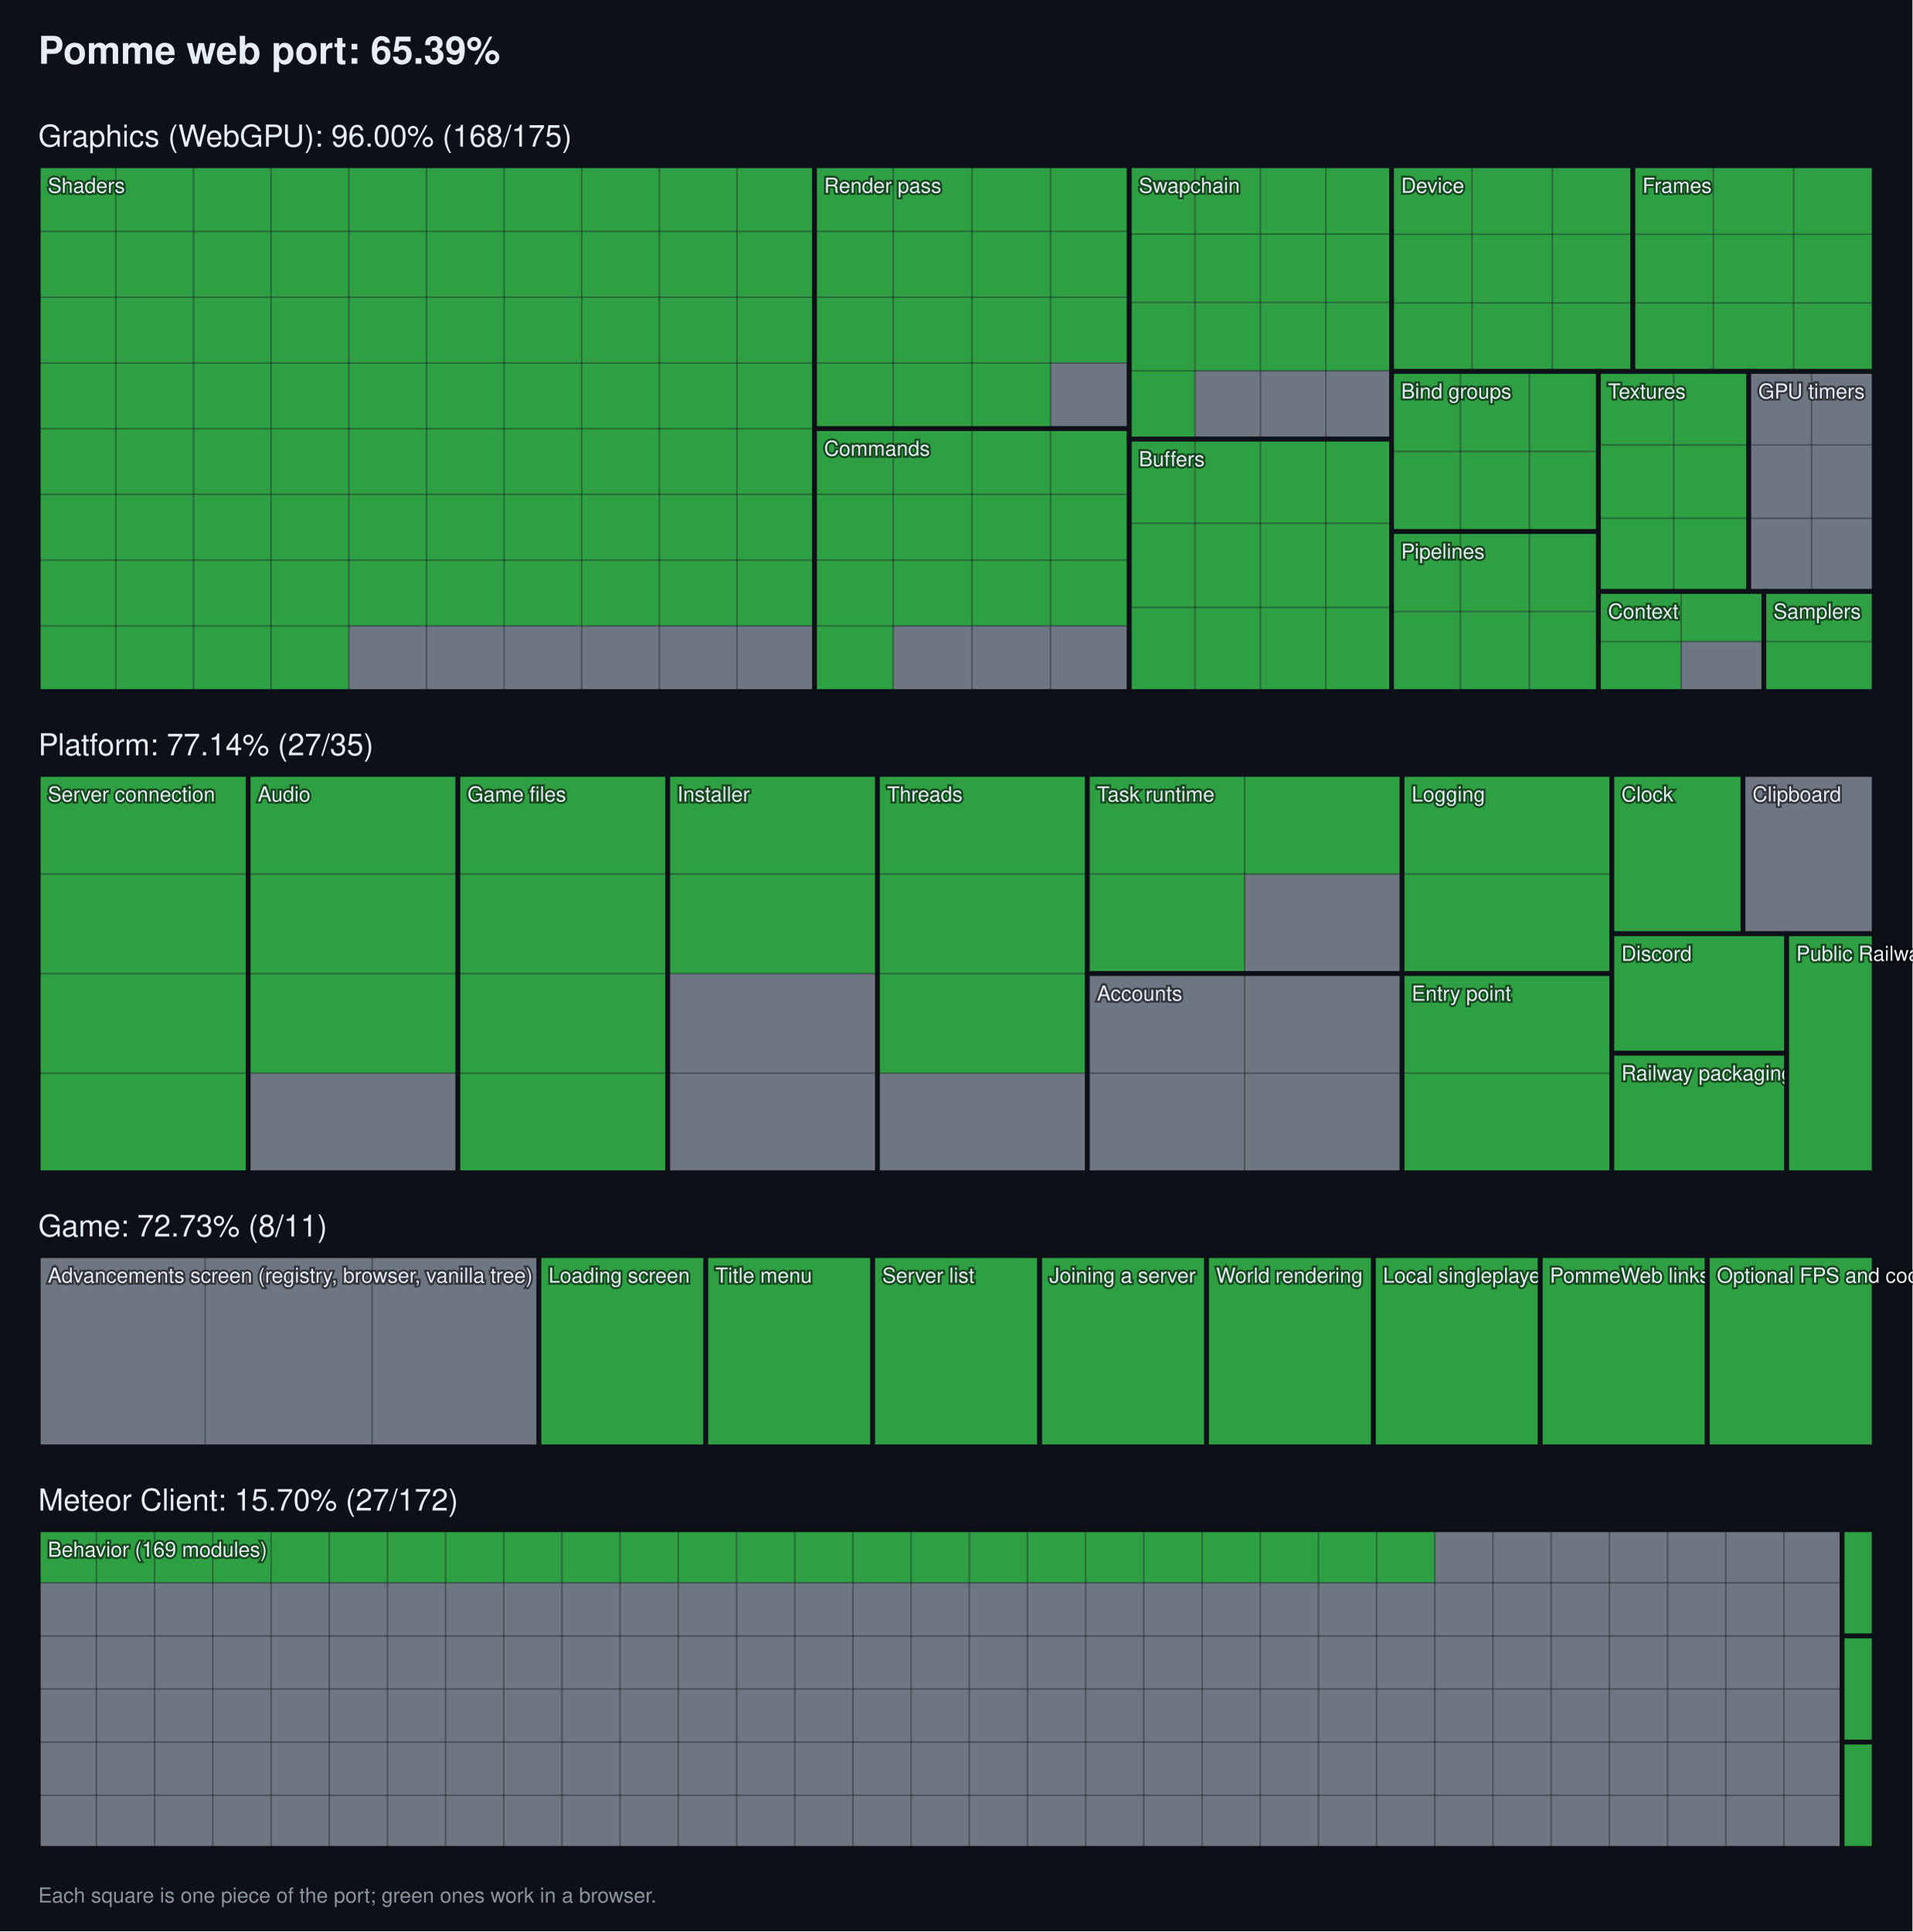
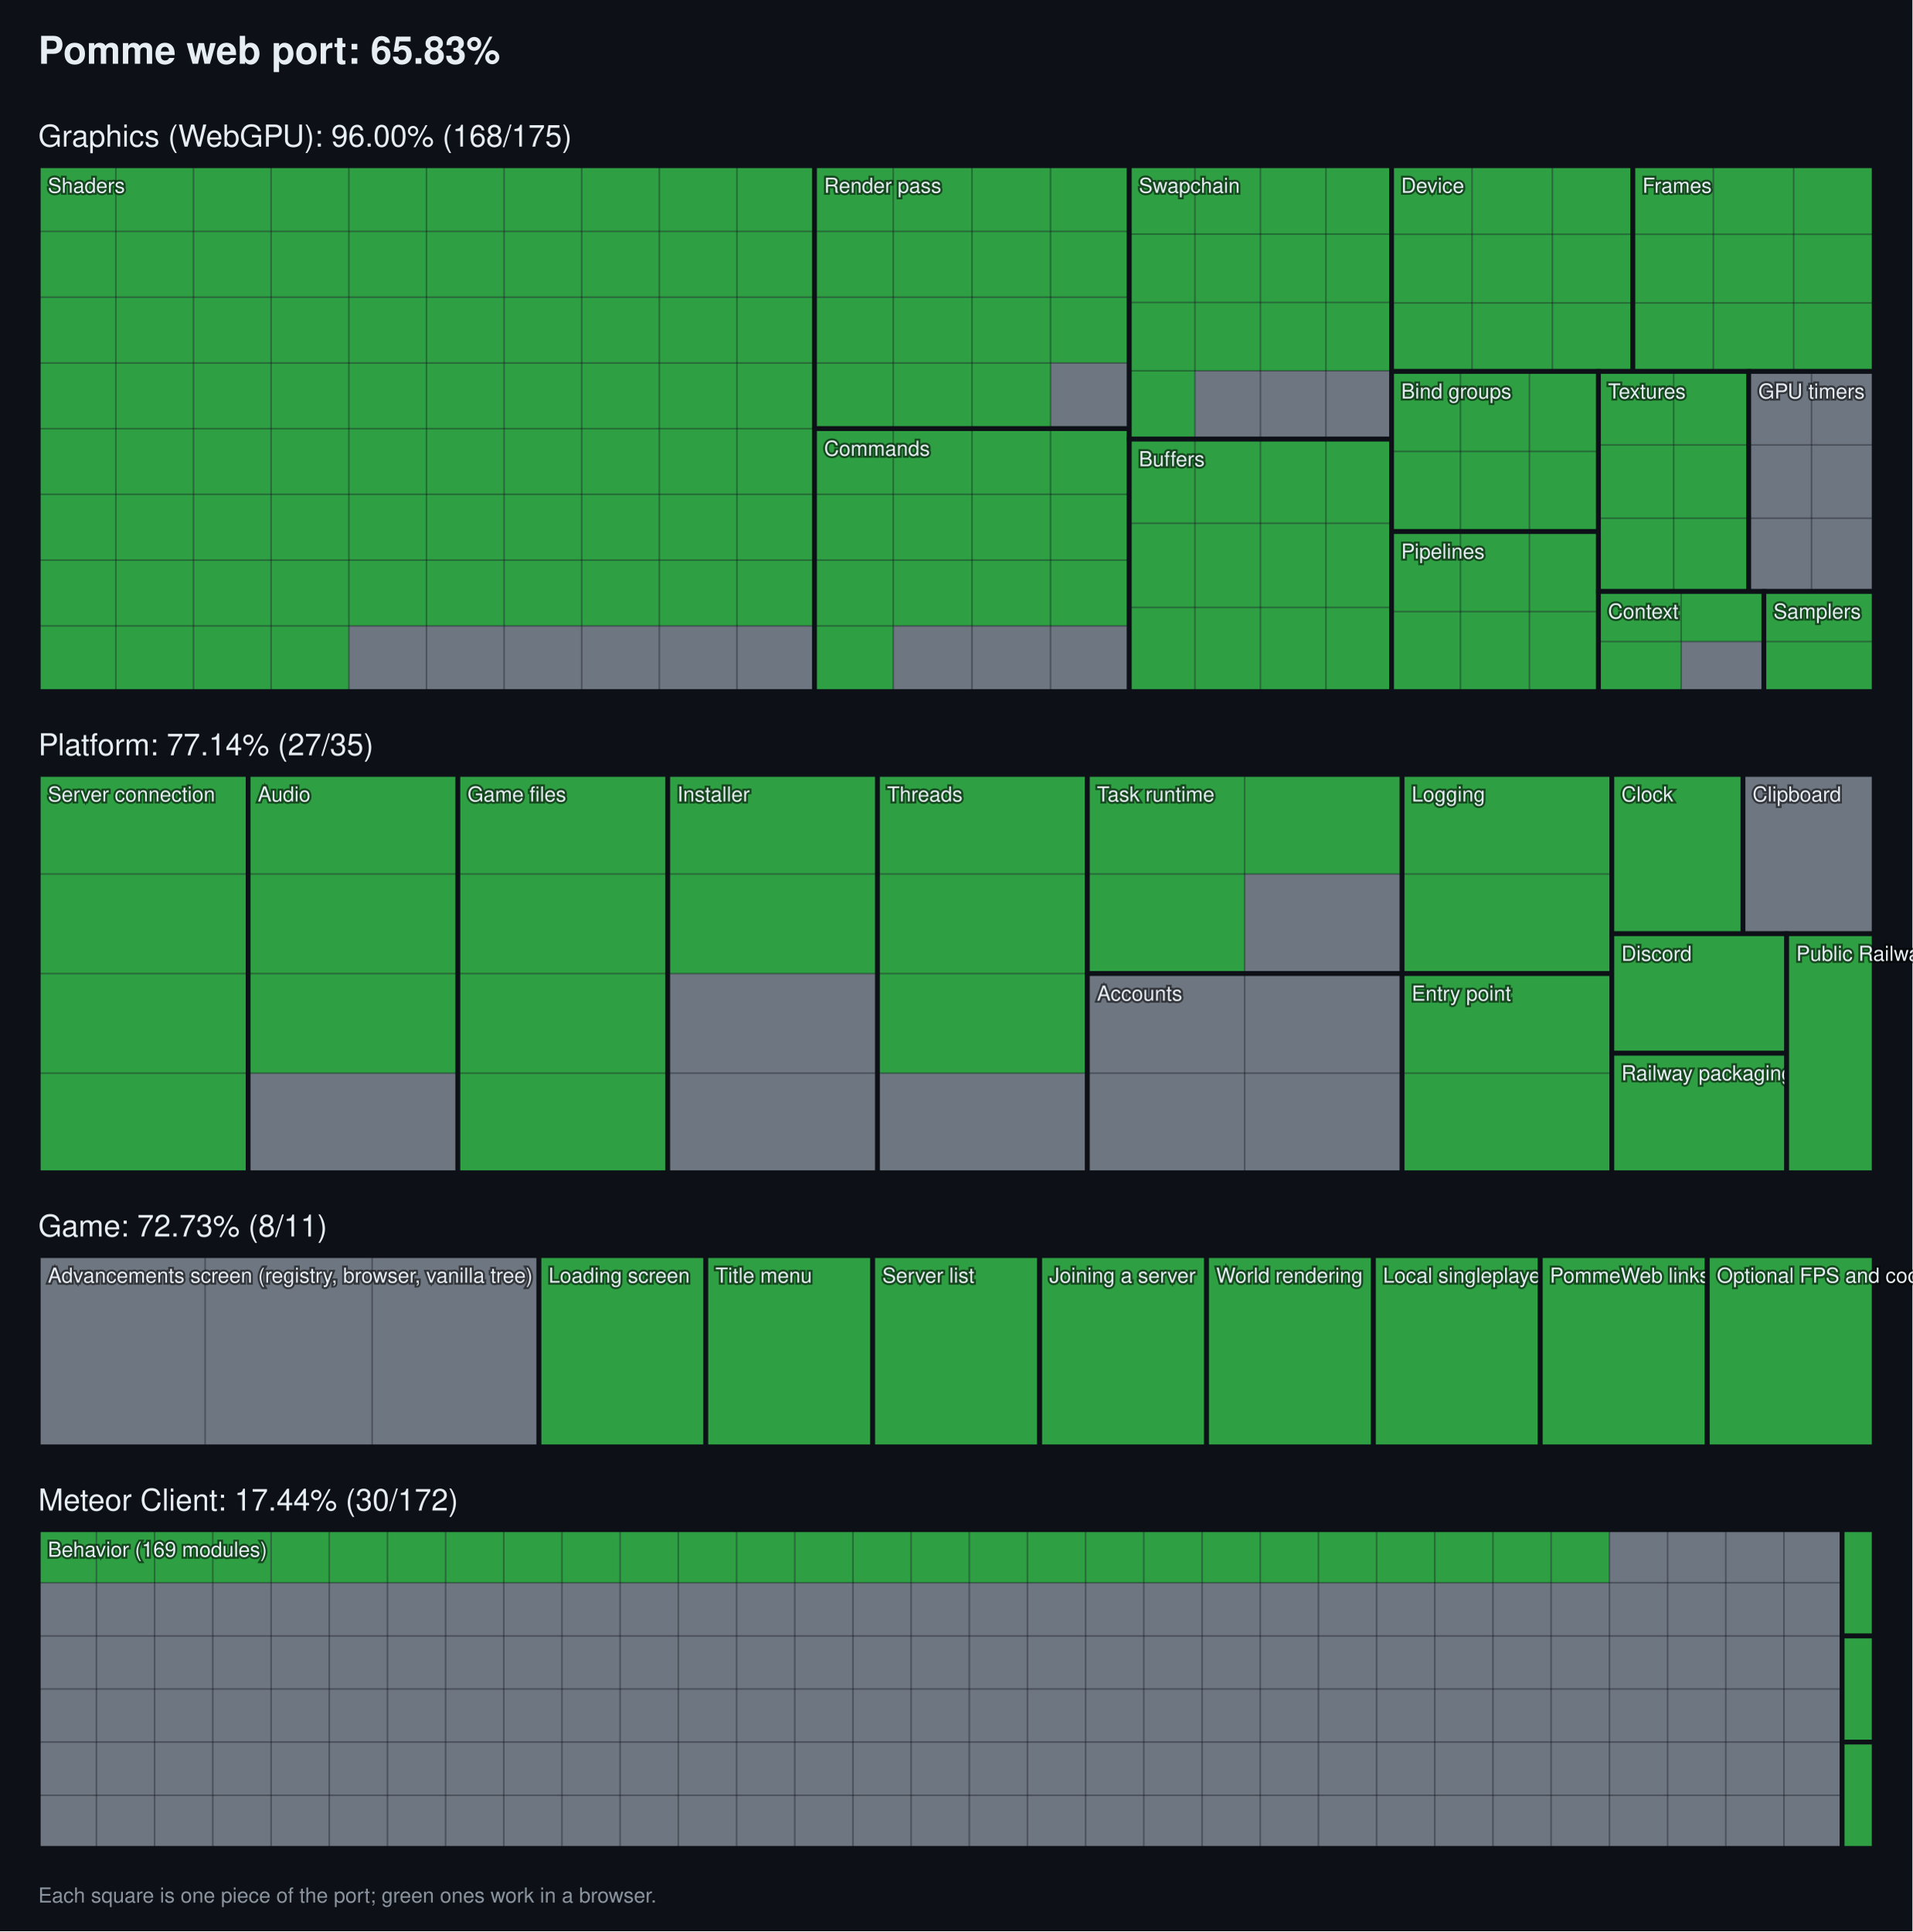
<svg xmlns="http://www.w3.org/2000/svg" width="1200" height="1212" viewBox="0 0 1200 1212">
  <style>
text { font-family: -apple-system, "Segoe UI", Helvetica, Arial, sans-serif; fill: #e6edf3; }
.title { font-size: 24px; font-weight: 600; }
.group { font-size: 19px; }
.item { font-size: 13px; paint-order: stroke; stroke: #000; stroke-width: 2.5px; stroke-opacity: 0.55; }
.note { font-size: 13px; fill: #8b949e; }
</style>
  <rect width="100%" height="100%" fill="#0d1117" />
-   <text x="24" y="40" class="title">Pomme web port: 65.39%</text>
+   <text x="24" y="40" class="title">Pomme web port: 65.83%</text>
  <text x="24" y="92" class="group">Graphics (WebGPU): 96.00% (168/175)</text>
  <rect x="24.0" y="104.0" width="487.1" height="330.0" fill="#6e7681" />
  <rect x="24.0" y="104.0" width="48.7" height="41.2" fill="#2ea043" />
  <rect x="72.7" y="104.0" width="48.7" height="41.2" fill="#2ea043" />
  <rect x="121.4" y="104.0" width="48.7" height="41.2" fill="#2ea043" />
  <rect x="170.1" y="104.0" width="48.7" height="41.2" fill="#2ea043" />
  <rect x="218.9" y="104.0" width="48.7" height="41.2" fill="#2ea043" />
  <rect x="267.6" y="104.0" width="48.7" height="41.2" fill="#2ea043" />
  <rect x="316.3" y="104.0" width="48.7" height="41.2" fill="#2ea043" />
  <rect x="365.0" y="104.0" width="48.7" height="41.2" fill="#2ea043" />
  <rect x="413.7" y="104.0" width="48.7" height="41.2" fill="#2ea043" />
  <rect x="462.4" y="104.0" width="48.7" height="41.2" fill="#2ea043" />
  <rect x="24.0" y="145.2" width="48.7" height="41.2" fill="#2ea043" />
  <rect x="72.7" y="145.2" width="48.7" height="41.2" fill="#2ea043" />
  <rect x="121.4" y="145.2" width="48.7" height="41.2" fill="#2ea043" />
  <rect x="170.1" y="145.2" width="48.7" height="41.2" fill="#2ea043" />
  <rect x="218.9" y="145.2" width="48.7" height="41.2" fill="#2ea043" />
  <rect x="267.6" y="145.2" width="48.7" height="41.2" fill="#2ea043" />
  <rect x="316.3" y="145.2" width="48.7" height="41.2" fill="#2ea043" />
  <rect x="365.0" y="145.2" width="48.7" height="41.2" fill="#2ea043" />
  <rect x="413.7" y="145.2" width="48.7" height="41.2" fill="#2ea043" />
  <rect x="462.4" y="145.2" width="48.7" height="41.2" fill="#2ea043" />
  <rect x="24.0" y="186.5" width="48.7" height="41.2" fill="#2ea043" />
  <rect x="72.7" y="186.5" width="48.7" height="41.2" fill="#2ea043" />
  <rect x="121.4" y="186.5" width="48.7" height="41.2" fill="#2ea043" />
  <rect x="170.1" y="186.5" width="48.7" height="41.2" fill="#2ea043" />
  <rect x="218.9" y="186.5" width="48.7" height="41.2" fill="#2ea043" />
  <rect x="267.6" y="186.5" width="48.7" height="41.2" fill="#2ea043" />
  <rect x="316.3" y="186.5" width="48.7" height="41.2" fill="#2ea043" />
  <rect x="365.0" y="186.5" width="48.7" height="41.2" fill="#2ea043" />
  <rect x="413.7" y="186.5" width="48.7" height="41.2" fill="#2ea043" />
  <rect x="462.4" y="186.5" width="48.7" height="41.2" fill="#2ea043" />
  <rect x="24.0" y="227.8" width="48.7" height="41.2" fill="#2ea043" />
  <rect x="72.7" y="227.8" width="48.7" height="41.2" fill="#2ea043" />
  <rect x="121.4" y="227.8" width="48.7" height="41.2" fill="#2ea043" />
  <rect x="170.1" y="227.8" width="48.7" height="41.2" fill="#2ea043" />
  <rect x="218.9" y="227.8" width="48.7" height="41.2" fill="#2ea043" />
  <rect x="267.6" y="227.8" width="48.7" height="41.2" fill="#2ea043" />
  <rect x="316.3" y="227.8" width="48.7" height="41.2" fill="#2ea043" />
  <rect x="365.0" y="227.8" width="48.7" height="41.2" fill="#2ea043" />
  <rect x="413.7" y="227.8" width="48.7" height="41.2" fill="#2ea043" />
  <rect x="462.4" y="227.8" width="48.7" height="41.2" fill="#2ea043" />
  <rect x="24.0" y="269.0" width="48.7" height="41.2" fill="#2ea043" />
  <rect x="72.7" y="269.0" width="48.7" height="41.2" fill="#2ea043" />
  <rect x="121.4" y="269.0" width="48.7" height="41.2" fill="#2ea043" />
  <rect x="170.1" y="269.0" width="48.7" height="41.2" fill="#2ea043" />
  <rect x="218.9" y="269.0" width="48.7" height="41.2" fill="#2ea043" />
  <rect x="267.6" y="269.0" width="48.7" height="41.2" fill="#2ea043" />
  <rect x="316.3" y="269.0" width="48.7" height="41.2" fill="#2ea043" />
  <rect x="365.0" y="269.0" width="48.7" height="41.2" fill="#2ea043" />
  <rect x="413.7" y="269.0" width="48.7" height="41.2" fill="#2ea043" />
  <rect x="462.4" y="269.0" width="48.7" height="41.2" fill="#2ea043" />
  <rect x="24.0" y="310.2" width="48.7" height="41.2" fill="#2ea043" />
  <rect x="72.7" y="310.2" width="48.7" height="41.2" fill="#2ea043" />
  <rect x="121.4" y="310.2" width="48.7" height="41.2" fill="#2ea043" />
  <rect x="170.1" y="310.2" width="48.7" height="41.2" fill="#2ea043" />
  <rect x="218.9" y="310.2" width="48.7" height="41.2" fill="#2ea043" />
  <rect x="267.6" y="310.2" width="48.7" height="41.2" fill="#2ea043" />
  <rect x="316.3" y="310.2" width="48.7" height="41.2" fill="#2ea043" />
  <rect x="365.0" y="310.2" width="48.7" height="41.2" fill="#2ea043" />
  <rect x="413.7" y="310.2" width="48.7" height="41.2" fill="#2ea043" />
  <rect x="462.4" y="310.2" width="48.7" height="41.2" fill="#2ea043" />
  <rect x="24.0" y="351.5" width="48.7" height="41.2" fill="#2ea043" />
  <rect x="72.7" y="351.5" width="48.7" height="41.2" fill="#2ea043" />
  <rect x="121.4" y="351.5" width="48.7" height="41.2" fill="#2ea043" />
  <rect x="170.1" y="351.5" width="48.7" height="41.2" fill="#2ea043" />
  <rect x="218.9" y="351.5" width="48.7" height="41.2" fill="#2ea043" />
  <rect x="267.6" y="351.5" width="48.7" height="41.2" fill="#2ea043" />
  <rect x="316.3" y="351.5" width="48.7" height="41.2" fill="#2ea043" />
  <rect x="365.0" y="351.5" width="48.7" height="41.2" fill="#2ea043" />
  <rect x="413.7" y="351.5" width="48.7" height="41.2" fill="#2ea043" />
  <rect x="462.4" y="351.5" width="48.7" height="41.2" fill="#2ea043" />
  <rect x="24.0" y="392.8" width="48.7" height="41.2" fill="#2ea043" />
  <rect x="72.7" y="392.8" width="48.7" height="41.2" fill="#2ea043" />
  <rect x="121.4" y="392.8" width="48.7" height="41.2" fill="#2ea043" />
  <rect x="170.1" y="392.8" width="48.7" height="41.2" fill="#2ea043" />
  <line x1="72.7" y1="104.0" x2="72.7" y2="434.0" stroke="#0d1117" stroke-opacity="0.35" />
  <line x1="121.4" y1="104.0" x2="121.4" y2="434.0" stroke="#0d1117" stroke-opacity="0.35" />
  <line x1="170.1" y1="104.0" x2="170.1" y2="434.0" stroke="#0d1117" stroke-opacity="0.35" />
  <line x1="218.9" y1="104.0" x2="218.9" y2="434.0" stroke="#0d1117" stroke-opacity="0.35" />
  <line x1="267.6" y1="104.0" x2="267.6" y2="434.0" stroke="#0d1117" stroke-opacity="0.35" />
  <line x1="316.3" y1="104.0" x2="316.3" y2="434.0" stroke="#0d1117" stroke-opacity="0.35" />
  <line x1="365.0" y1="104.0" x2="365.0" y2="434.0" stroke="#0d1117" stroke-opacity="0.35" />
  <line x1="413.7" y1="104.0" x2="413.7" y2="434.0" stroke="#0d1117" stroke-opacity="0.35" />
  <line x1="462.4" y1="104.0" x2="462.4" y2="434.0" stroke="#0d1117" stroke-opacity="0.35" />
  <line x1="24.0" y1="145.2" x2="511.1" y2="145.2" stroke="#0d1117" stroke-opacity="0.35" />
  <line x1="24.0" y1="186.5" x2="511.1" y2="186.5" stroke="#0d1117" stroke-opacity="0.35" />
  <line x1="24.0" y1="227.8" x2="511.1" y2="227.8" stroke="#0d1117" stroke-opacity="0.35" />
  <line x1="24.0" y1="269.0" x2="511.1" y2="269.0" stroke="#0d1117" stroke-opacity="0.35" />
  <line x1="24.0" y1="310.2" x2="511.1" y2="310.2" stroke="#0d1117" stroke-opacity="0.35" />
  <line x1="24.0" y1="351.5" x2="511.1" y2="351.5" stroke="#0d1117" stroke-opacity="0.35" />
  <line x1="24.0" y1="392.8" x2="511.1" y2="392.8" stroke="#0d1117" stroke-opacity="0.35" />
  <rect x="24.0" y="104.0" width="487.1" height="330.0" fill="none" stroke="#0d1117" stroke-width="3" />
  <text x="30.0" y="121.0" class="item">Shaders</text>
  <rect x="511.1" y="104.0" width="197.5" height="165.0" fill="#6e7681" />
  <rect x="511.1" y="104.0" width="49.4" height="41.2" fill="#2ea043" />
  <rect x="560.5" y="104.0" width="49.4" height="41.2" fill="#2ea043" />
  <rect x="609.9" y="104.0" width="49.4" height="41.2" fill="#2ea043" />
  <rect x="659.2" y="104.0" width="49.4" height="41.2" fill="#2ea043" />
  <rect x="511.1" y="145.2" width="49.4" height="41.2" fill="#2ea043" />
  <rect x="560.5" y="145.2" width="49.4" height="41.2" fill="#2ea043" />
  <rect x="609.9" y="145.2" width="49.4" height="41.2" fill="#2ea043" />
  <rect x="659.2" y="145.2" width="49.4" height="41.2" fill="#2ea043" />
  <rect x="511.1" y="186.5" width="49.4" height="41.2" fill="#2ea043" />
  <rect x="560.5" y="186.5" width="49.4" height="41.2" fill="#2ea043" />
  <rect x="609.9" y="186.5" width="49.4" height="41.2" fill="#2ea043" />
  <rect x="659.2" y="186.5" width="49.4" height="41.2" fill="#2ea043" />
  <rect x="511.1" y="227.8" width="49.4" height="41.2" fill="#2ea043" />
  <rect x="560.5" y="227.8" width="49.4" height="41.2" fill="#2ea043" />
  <rect x="609.9" y="227.8" width="49.4" height="41.2" fill="#2ea043" />
  <line x1="560.5" y1="104.0" x2="560.5" y2="269.0" stroke="#0d1117" stroke-opacity="0.35" />
  <line x1="609.9" y1="104.0" x2="609.9" y2="269.0" stroke="#0d1117" stroke-opacity="0.35" />
  <line x1="659.2" y1="104.0" x2="659.2" y2="269.0" stroke="#0d1117" stroke-opacity="0.35" />
  <line x1="511.1" y1="145.2" x2="708.6" y2="145.2" stroke="#0d1117" stroke-opacity="0.35" />
  <line x1="511.1" y1="186.5" x2="708.6" y2="186.5" stroke="#0d1117" stroke-opacity="0.35" />
  <line x1="511.1" y1="227.8" x2="708.6" y2="227.8" stroke="#0d1117" stroke-opacity="0.35" />
  <rect x="511.1" y="104.0" width="197.5" height="165.0" fill="none" stroke="#0d1117" stroke-width="3" />
  <text x="517.1" y="121.0" class="item">Render pass</text>
  <rect x="511.1" y="269.0" width="197.5" height="165.0" fill="#6e7681" />
  <rect x="511.1" y="269.0" width="49.4" height="41.2" fill="#2ea043" />
  <rect x="560.5" y="269.0" width="49.4" height="41.2" fill="#2ea043" />
  <rect x="609.9" y="269.0" width="49.4" height="41.2" fill="#2ea043" />
  <rect x="659.2" y="269.0" width="49.4" height="41.2" fill="#2ea043" />
  <rect x="511.1" y="310.2" width="49.4" height="41.2" fill="#2ea043" />
  <rect x="560.5" y="310.2" width="49.4" height="41.2" fill="#2ea043" />
  <rect x="609.9" y="310.2" width="49.4" height="41.2" fill="#2ea043" />
  <rect x="659.2" y="310.2" width="49.4" height="41.2" fill="#2ea043" />
  <rect x="511.1" y="351.5" width="49.4" height="41.2" fill="#2ea043" />
  <rect x="560.5" y="351.5" width="49.4" height="41.2" fill="#2ea043" />
  <rect x="609.9" y="351.5" width="49.4" height="41.2" fill="#2ea043" />
  <rect x="659.2" y="351.5" width="49.4" height="41.2" fill="#2ea043" />
  <rect x="511.1" y="392.8" width="49.4" height="41.2" fill="#2ea043" />
  <line x1="560.5" y1="269.0" x2="560.5" y2="434.0" stroke="#0d1117" stroke-opacity="0.35" />
  <line x1="609.9" y1="269.0" x2="609.9" y2="434.0" stroke="#0d1117" stroke-opacity="0.35" />
  <line x1="659.2" y1="269.0" x2="659.2" y2="434.0" stroke="#0d1117" stroke-opacity="0.35" />
  <line x1="511.1" y1="310.2" x2="708.6" y2="310.2" stroke="#0d1117" stroke-opacity="0.35" />
  <line x1="511.1" y1="351.5" x2="708.6" y2="351.5" stroke="#0d1117" stroke-opacity="0.35" />
  <line x1="511.1" y1="392.8" x2="708.6" y2="392.8" stroke="#0d1117" stroke-opacity="0.35" />
  <rect x="511.1" y="269.0" width="197.5" height="165.0" fill="none" stroke="#0d1117" stroke-width="3" />
  <text x="517.1" y="286.0" class="item">Commands</text>
  <rect x="708.6" y="104.0" width="164.6" height="171.6" fill="#6e7681" />
  <rect x="708.6" y="104.0" width="41.1" height="42.9" fill="#2ea043" />
  <rect x="749.8" y="104.0" width="41.1" height="42.9" fill="#2ea043" />
  <rect x="790.9" y="104.0" width="41.1" height="42.9" fill="#2ea043" />
  <rect x="832.0" y="104.0" width="41.1" height="42.9" fill="#2ea043" />
  <rect x="708.6" y="146.9" width="41.1" height="42.9" fill="#2ea043" />
  <rect x="749.8" y="146.9" width="41.1" height="42.9" fill="#2ea043" />
  <rect x="790.9" y="146.9" width="41.1" height="42.9" fill="#2ea043" />
  <rect x="832.0" y="146.9" width="41.1" height="42.9" fill="#2ea043" />
  <rect x="708.6" y="189.8" width="41.1" height="42.9" fill="#2ea043" />
  <rect x="749.8" y="189.8" width="41.1" height="42.9" fill="#2ea043" />
  <rect x="790.9" y="189.8" width="41.1" height="42.9" fill="#2ea043" />
  <rect x="832.0" y="189.8" width="41.1" height="42.9" fill="#2ea043" />
  <rect x="708.6" y="232.7" width="41.1" height="42.9" fill="#2ea043" />
  <line x1="749.8" y1="104.0" x2="749.8" y2="275.6" stroke="#0d1117" stroke-opacity="0.35" />
  <line x1="790.9" y1="104.0" x2="790.9" y2="275.6" stroke="#0d1117" stroke-opacity="0.35" />
  <line x1="832.0" y1="104.0" x2="832.0" y2="275.6" stroke="#0d1117" stroke-opacity="0.35" />
  <line x1="708.6" y1="146.9" x2="873.2" y2="146.9" stroke="#0d1117" stroke-opacity="0.35" />
  <line x1="708.6" y1="189.8" x2="873.2" y2="189.8" stroke="#0d1117" stroke-opacity="0.35" />
  <line x1="708.6" y1="232.7" x2="873.2" y2="232.7" stroke="#0d1117" stroke-opacity="0.35" />
  <rect x="708.6" y="104.0" width="164.6" height="171.6" fill="none" stroke="#0d1117" stroke-width="3" />
  <text x="714.6" y="121.0" class="item">Swapchain</text>
  <rect x="708.6" y="275.6" width="164.6" height="158.4" fill="#6e7681" />
  <rect x="708.6" y="275.6" width="41.1" height="52.8" fill="#2ea043" />
  <rect x="749.8" y="275.6" width="41.1" height="52.8" fill="#2ea043" />
  <rect x="790.9" y="275.6" width="41.1" height="52.8" fill="#2ea043" />
  <rect x="832.0" y="275.6" width="41.1" height="52.8" fill="#2ea043" />
  <rect x="708.6" y="328.4" width="41.1" height="52.8" fill="#2ea043" />
  <rect x="749.8" y="328.4" width="41.1" height="52.8" fill="#2ea043" />
  <rect x="790.9" y="328.4" width="41.1" height="52.8" fill="#2ea043" />
  <rect x="832.0" y="328.4" width="41.1" height="52.8" fill="#2ea043" />
  <rect x="708.6" y="381.2" width="41.1" height="52.8" fill="#2ea043" />
  <rect x="749.8" y="381.2" width="41.1" height="52.8" fill="#2ea043" />
  <rect x="790.9" y="381.2" width="41.1" height="52.8" fill="#2ea043" />
  <rect x="832.0" y="381.2" width="41.1" height="52.8" fill="#2ea043" />
  <line x1="749.8" y1="275.6" x2="749.8" y2="434.0" stroke="#0d1117" stroke-opacity="0.35" />
  <line x1="790.9" y1="275.6" x2="790.9" y2="434.0" stroke="#0d1117" stroke-opacity="0.35" />
  <line x1="832.0" y1="275.6" x2="832.0" y2="434.0" stroke="#0d1117" stroke-opacity="0.35" />
  <line x1="708.6" y1="328.4" x2="873.2" y2="328.4" stroke="#0d1117" stroke-opacity="0.35" />
  <line x1="708.6" y1="381.2" x2="873.2" y2="381.2" stroke="#0d1117" stroke-opacity="0.35" />
  <rect x="708.6" y="275.6" width="164.6" height="158.4" fill="none" stroke="#0d1117" stroke-width="3" />
  <text x="714.6" y="292.6" class="item">Buffers</text>
  <rect x="873.2" y="104.0" width="151.4" height="129.1" fill="#6e7681" />
  <rect x="873.2" y="104.0" width="50.5" height="43.0" fill="#2ea043" />
  <rect x="923.7" y="104.0" width="50.5" height="43.0" fill="#2ea043" />
  <rect x="974.1" y="104.0" width="50.5" height="43.0" fill="#2ea043" />
  <rect x="873.2" y="147.0" width="50.5" height="43.0" fill="#2ea043" />
  <rect x="923.7" y="147.0" width="50.5" height="43.0" fill="#2ea043" />
  <rect x="974.1" y="147.0" width="50.5" height="43.0" fill="#2ea043" />
  <rect x="873.2" y="190.1" width="50.5" height="43.0" fill="#2ea043" />
  <rect x="923.7" y="190.1" width="50.5" height="43.0" fill="#2ea043" />
  <rect x="974.1" y="190.1" width="50.5" height="43.0" fill="#2ea043" />
  <line x1="923.7" y1="104.0" x2="923.7" y2="233.1" stroke="#0d1117" stroke-opacity="0.35" />
  <line x1="974.1" y1="104.0" x2="974.1" y2="233.1" stroke="#0d1117" stroke-opacity="0.35" />
  <line x1="873.2" y1="147.0" x2="1024.6" y2="147.0" stroke="#0d1117" stroke-opacity="0.35" />
  <line x1="873.2" y1="190.1" x2="1024.6" y2="190.1" stroke="#0d1117" stroke-opacity="0.35" />
  <rect x="873.2" y="104.0" width="151.4" height="129.1" fill="none" stroke="#0d1117" stroke-width="3" />
  <text x="879.2" y="121.0" class="item">Device</text>
  <rect x="1024.6" y="104.0" width="151.4" height="129.1" fill="#6e7681" />
  <rect x="1024.6" y="104.0" width="50.5" height="43.0" fill="#2ea043" />
  <rect x="1075.1" y="104.0" width="50.5" height="43.0" fill="#2ea043" />
  <rect x="1125.5" y="104.0" width="50.5" height="43.0" fill="#2ea043" />
  <rect x="1024.6" y="147.0" width="50.5" height="43.0" fill="#2ea043" />
  <rect x="1075.1" y="147.0" width="50.5" height="43.0" fill="#2ea043" />
  <rect x="1125.5" y="147.0" width="50.5" height="43.0" fill="#2ea043" />
  <rect x="1024.6" y="190.1" width="50.5" height="43.0" fill="#2ea043" />
  <rect x="1075.1" y="190.1" width="50.5" height="43.0" fill="#2ea043" />
  <rect x="1125.5" y="190.1" width="50.5" height="43.0" fill="#2ea043" />
  <line x1="1075.1" y1="104.0" x2="1075.1" y2="233.1" stroke="#0d1117" stroke-opacity="0.35" />
  <line x1="1125.5" y1="104.0" x2="1125.5" y2="233.1" stroke="#0d1117" stroke-opacity="0.35" />
  <line x1="1024.6" y1="147.0" x2="1176.0" y2="147.0" stroke="#0d1117" stroke-opacity="0.35" />
  <line x1="1024.6" y1="190.1" x2="1176.0" y2="190.1" stroke="#0d1117" stroke-opacity="0.35" />
  <rect x="1024.6" y="104.0" width="151.4" height="129.1" fill="none" stroke="#0d1117" stroke-width="3" />
  <text x="1030.6" y="121.0" class="item">Frames</text>
  <rect x="873.2" y="233.1" width="129.8" height="100.4" fill="#6e7681" />
  <rect x="873.2" y="233.1" width="43.3" height="50.2" fill="#2ea043" />
  <rect x="916.4" y="233.1" width="43.3" height="50.2" fill="#2ea043" />
  <rect x="959.7" y="233.1" width="43.3" height="50.2" fill="#2ea043" />
  <rect x="873.2" y="283.3" width="43.3" height="50.2" fill="#2ea043" />
  <rect x="916.4" y="283.3" width="43.3" height="50.2" fill="#2ea043" />
  <rect x="959.7" y="283.3" width="43.3" height="50.2" fill="#2ea043" />
  <line x1="916.4" y1="233.1" x2="916.4" y2="333.6" stroke="#0d1117" stroke-opacity="0.35" />
  <line x1="959.7" y1="233.1" x2="959.7" y2="333.6" stroke="#0d1117" stroke-opacity="0.35" />
  <line x1="873.2" y1="283.3" x2="1003.0" y2="283.3" stroke="#0d1117" stroke-opacity="0.35" />
  <rect x="873.2" y="233.1" width="129.8" height="100.4" fill="none" stroke="#0d1117" stroke-width="3" />
  <text x="879.2" y="250.1" class="item">Bind groups</text>
  <rect x="873.2" y="333.6" width="129.8" height="100.4" fill="#6e7681" />
  <rect x="873.2" y="333.6" width="43.3" height="50.2" fill="#2ea043" />
  <rect x="916.4" y="333.6" width="43.3" height="50.2" fill="#2ea043" />
  <rect x="959.7" y="333.6" width="43.3" height="50.2" fill="#2ea043" />
  <rect x="873.2" y="383.8" width="43.3" height="50.2" fill="#2ea043" />
  <rect x="916.4" y="383.8" width="43.3" height="50.2" fill="#2ea043" />
  <rect x="959.7" y="383.8" width="43.3" height="50.2" fill="#2ea043" />
  <line x1="916.4" y1="333.6" x2="916.4" y2="434.0" stroke="#0d1117" stroke-opacity="0.35" />
  <line x1="959.7" y1="333.6" x2="959.7" y2="434.0" stroke="#0d1117" stroke-opacity="0.35" />
  <line x1="873.2" y1="383.8" x2="1003.0" y2="383.8" stroke="#0d1117" stroke-opacity="0.35" />
  <rect x="873.2" y="333.6" width="129.8" height="100.4" fill="none" stroke="#0d1117" stroke-width="3" />
  <text x="879.2" y="350.6" class="item">Pipelines</text>
  <rect x="1003.0" y="233.1" width="94.4" height="138.1" fill="#6e7681" />
  <rect x="1003.0" y="233.1" width="47.2" height="46.0" fill="#2ea043" />
  <rect x="1050.2" y="233.1" width="47.2" height="46.0" fill="#2ea043" />
  <rect x="1003.0" y="279.2" width="47.2" height="46.0" fill="#2ea043" />
  <rect x="1050.2" y="279.2" width="47.2" height="46.0" fill="#2ea043" />
  <rect x="1003.0" y="325.2" width="47.2" height="46.0" fill="#2ea043" />
  <rect x="1050.2" y="325.2" width="47.2" height="46.0" fill="#2ea043" />
  <line x1="1050.2" y1="233.1" x2="1050.2" y2="371.2" stroke="#0d1117" stroke-opacity="0.35" />
  <line x1="1003.0" y1="279.2" x2="1097.3" y2="279.2" stroke="#0d1117" stroke-opacity="0.35" />
  <line x1="1003.0" y1="325.2" x2="1097.3" y2="325.2" stroke="#0d1117" stroke-opacity="0.35" />
  <rect x="1003.0" y="233.1" width="94.4" height="138.1" fill="none" stroke="#0d1117" stroke-width="3" />
  <text x="1009.0" y="250.1" class="item">Textures</text>
  <rect x="1097.3" y="233.1" width="78.7" height="138.1" fill="#6e7681" />
  <line x1="1136.7" y1="233.1" x2="1136.7" y2="371.2" stroke="#0d1117" stroke-opacity="0.35" />
  <line x1="1097.3" y1="279.2" x2="1176.0" y2="279.2" stroke="#0d1117" stroke-opacity="0.35" />
  <line x1="1097.3" y1="325.2" x2="1176.0" y2="325.2" stroke="#0d1117" stroke-opacity="0.35" />
  <rect x="1097.3" y="233.1" width="78.7" height="138.1" fill="none" stroke="#0d1117" stroke-width="3" />
  <text x="1103.3" y="250.1" class="item">GPU timers</text>
  <rect x="1003.0" y="371.2" width="103.8" height="62.8" fill="#6e7681" />
  <rect x="1003.0" y="371.2" width="51.9" height="31.4" fill="#2ea043" />
  <rect x="1054.9" y="371.2" width="51.9" height="31.4" fill="#2ea043" />
  <rect x="1003.0" y="402.6" width="51.9" height="31.4" fill="#2ea043" />
  <line x1="1054.9" y1="371.2" x2="1054.9" y2="434.0" stroke="#0d1117" stroke-opacity="0.35" />
  <line x1="1003.0" y1="402.6" x2="1106.8" y2="402.6" stroke="#0d1117" stroke-opacity="0.35" />
  <rect x="1003.0" y="371.2" width="103.8" height="62.8" fill="none" stroke="#0d1117" stroke-width="3" />
  <text x="1009.0" y="388.2" class="item">Context</text>
  <rect x="1106.8" y="371.2" width="69.2" height="62.8" fill="#6e7681" />
  <rect x="1106.8" y="371.2" width="69.2" height="31.4" fill="#2ea043" />
  <rect x="1106.8" y="402.6" width="69.2" height="31.4" fill="#2ea043" />
  <line x1="1106.8" y1="402.6" x2="1176.0" y2="402.6" stroke="#0d1117" stroke-opacity="0.35" />
  <rect x="1106.8" y="371.2" width="69.2" height="62.8" fill="none" stroke="#0d1117" stroke-width="3" />
  <text x="1112.8" y="388.2" class="item">Samplers</text>
  <text x="24" y="474" class="group">Platform: 77.14% (27/35)</text>
  <rect x="24.0" y="486.0" width="131.7" height="250.0" fill="#6e7681" />
  <rect x="24.0" y="486.0" width="131.7" height="62.5" fill="#2ea043" />
  <rect x="24.0" y="548.5" width="131.7" height="62.5" fill="#2ea043" />
  <rect x="24.0" y="611.0" width="131.7" height="62.5" fill="#2ea043" />
  <rect x="24.0" y="673.5" width="131.7" height="62.5" fill="#2ea043" />
  <line x1="24.0" y1="548.5" x2="155.7" y2="548.5" stroke="#0d1117" stroke-opacity="0.35" />
  <line x1="24.0" y1="611.0" x2="155.7" y2="611.0" stroke="#0d1117" stroke-opacity="0.35" />
  <line x1="24.0" y1="673.5" x2="155.7" y2="673.5" stroke="#0d1117" stroke-opacity="0.35" />
  <rect x="24.0" y="486.0" width="131.7" height="250.0" fill="none" stroke="#0d1117" stroke-width="3" />
  <text x="30.0" y="503.0" class="item">Server connection</text>
  <rect x="155.7" y="486.0" width="131.7" height="250.0" fill="#6e7681" />
  <rect x="155.7" y="486.0" width="131.7" height="62.5" fill="#2ea043" />
  <rect x="155.7" y="548.5" width="131.7" height="62.5" fill="#2ea043" />
  <rect x="155.7" y="611.0" width="131.7" height="62.5" fill="#2ea043" />
  <line x1="155.7" y1="548.5" x2="287.3" y2="548.5" stroke="#0d1117" stroke-opacity="0.35" />
  <line x1="155.7" y1="611.0" x2="287.3" y2="611.0" stroke="#0d1117" stroke-opacity="0.35" />
  <line x1="155.7" y1="673.5" x2="287.3" y2="673.5" stroke="#0d1117" stroke-opacity="0.35" />
  <rect x="155.7" y="486.0" width="131.7" height="250.0" fill="none" stroke="#0d1117" stroke-width="3" />
  <text x="161.7" y="503.0" class="item">Audio</text>
  <rect x="287.3" y="486.0" width="131.7" height="250.0" fill="#6e7681" />
  <rect x="287.3" y="486.0" width="131.7" height="62.5" fill="#2ea043" />
  <rect x="287.3" y="548.5" width="131.7" height="62.5" fill="#2ea043" />
  <rect x="287.3" y="611.0" width="131.7" height="62.5" fill="#2ea043" />
  <rect x="287.3" y="673.5" width="131.7" height="62.5" fill="#2ea043" />
  <line x1="287.3" y1="548.5" x2="419.0" y2="548.5" stroke="#0d1117" stroke-opacity="0.35" />
  <line x1="287.3" y1="611.0" x2="419.0" y2="611.0" stroke="#0d1117" stroke-opacity="0.35" />
  <line x1="287.3" y1="673.5" x2="419.0" y2="673.5" stroke="#0d1117" stroke-opacity="0.35" />
  <rect x="287.3" y="486.0" width="131.7" height="250.0" fill="none" stroke="#0d1117" stroke-width="3" />
  <text x="293.3" y="503.0" class="item">Game files</text>
  <rect x="419.0" y="486.0" width="131.7" height="250.0" fill="#6e7681" />
  <rect x="419.0" y="486.0" width="131.7" height="62.5" fill="#2ea043" />
  <rect x="419.0" y="548.5" width="131.7" height="62.5" fill="#2ea043" />
  <line x1="419.0" y1="548.5" x2="550.6" y2="548.5" stroke="#0d1117" stroke-opacity="0.35" />
  <line x1="419.0" y1="611.0" x2="550.6" y2="611.0" stroke="#0d1117" stroke-opacity="0.35" />
  <line x1="419.0" y1="673.5" x2="550.6" y2="673.5" stroke="#0d1117" stroke-opacity="0.35" />
  <rect x="419.0" y="486.0" width="131.7" height="250.0" fill="none" stroke="#0d1117" stroke-width="3" />
  <text x="425.0" y="503.0" class="item">Installer</text>
  <rect x="550.6" y="486.0" width="131.7" height="250.0" fill="#6e7681" />
  <rect x="550.6" y="486.0" width="131.7" height="62.5" fill="#2ea043" />
  <rect x="550.6" y="548.5" width="131.7" height="62.5" fill="#2ea043" />
  <rect x="550.6" y="611.0" width="131.7" height="62.5" fill="#2ea043" />
  <line x1="550.6" y1="548.5" x2="682.3" y2="548.5" stroke="#0d1117" stroke-opacity="0.35" />
  <line x1="550.6" y1="611.0" x2="682.3" y2="611.0" stroke="#0d1117" stroke-opacity="0.35" />
  <line x1="550.6" y1="673.5" x2="682.3" y2="673.5" stroke="#0d1117" stroke-opacity="0.35" />
  <rect x="550.6" y="486.0" width="131.7" height="250.0" fill="none" stroke="#0d1117" stroke-width="3" />
  <text x="556.6" y="503.0" class="item">Threads</text>
  <rect x="682.3" y="486.0" width="197.5" height="125.0" fill="#6e7681" />
  <rect x="682.3" y="486.0" width="98.7" height="62.5" fill="#2ea043" />
  <rect x="781.0" y="486.0" width="98.7" height="62.5" fill="#2ea043" />
  <rect x="682.3" y="548.5" width="98.7" height="62.5" fill="#2ea043" />
  <line x1="781.0" y1="486.0" x2="781.0" y2="611.0" stroke="#0d1117" stroke-opacity="0.35" />
  <line x1="682.3" y1="548.5" x2="879.8" y2="548.5" stroke="#0d1117" stroke-opacity="0.35" />
  <rect x="682.3" y="486.0" width="197.5" height="125.0" fill="none" stroke="#0d1117" stroke-width="3" />
  <text x="688.3" y="503.0" class="item">Task runtime</text>
  <rect x="682.3" y="611.0" width="197.5" height="125.0" fill="#6e7681" />
  <line x1="781.0" y1="611.0" x2="781.0" y2="736.0" stroke="#0d1117" stroke-opacity="0.35" />
  <line x1="682.3" y1="673.5" x2="879.8" y2="673.5" stroke="#0d1117" stroke-opacity="0.35" />
  <rect x="682.3" y="611.0" width="197.5" height="125.0" fill="none" stroke="#0d1117" stroke-width="3" />
  <text x="688.3" y="628.0" class="item">Accounts</text>
  <rect x="879.8" y="486.0" width="131.7" height="125.0" fill="#6e7681" />
  <rect x="879.8" y="486.0" width="131.7" height="62.5" fill="#2ea043" />
  <rect x="879.8" y="548.5" width="131.7" height="62.5" fill="#2ea043" />
  <line x1="879.8" y1="548.5" x2="1011.4" y2="548.5" stroke="#0d1117" stroke-opacity="0.35" />
  <rect x="879.8" y="486.0" width="131.7" height="125.0" fill="none" stroke="#0d1117" stroke-width="3" />
  <text x="885.8" y="503.0" class="item">Logging</text>
  <rect x="879.8" y="611.0" width="131.7" height="125.0" fill="#6e7681" />
  <rect x="879.8" y="611.0" width="131.7" height="62.5" fill="#2ea043" />
  <rect x="879.8" y="673.5" width="131.7" height="62.5" fill="#2ea043" />
  <line x1="879.8" y1="673.5" x2="1011.4" y2="673.5" stroke="#0d1117" stroke-opacity="0.35" />
  <rect x="879.8" y="611.0" width="131.7" height="125.0" fill="none" stroke="#0d1117" stroke-width="3" />
  <text x="885.8" y="628.0" class="item">Entry point</text>
  <rect x="1011.4" y="486.0" width="82.3" height="100.0" fill="#6e7681" />
  <rect x="1011.4" y="486.0" width="82.3" height="100.0" fill="#2ea043" />
  <rect x="1011.4" y="486.0" width="82.3" height="100.0" fill="none" stroke="#0d1117" stroke-width="3" />
  <text x="1017.4" y="503.0" class="item">Clock</text>
  <rect x="1093.7" y="486.0" width="82.3" height="100.0" fill="#6e7681" />
  <rect x="1093.7" y="486.0" width="82.3" height="100.0" fill="none" stroke="#0d1117" stroke-width="3" />
  <text x="1099.7" y="503.0" class="item">Clipboard</text>
  <rect x="1011.4" y="586.0" width="109.7" height="75.0" fill="#6e7681" />
  <rect x="1011.4" y="586.0" width="109.7" height="75.0" fill="#2ea043" />
  <rect x="1011.4" y="586.0" width="109.7" height="75.0" fill="none" stroke="#0d1117" stroke-width="3" />
  <text x="1017.4" y="603.0" class="item">Discord</text>
  <rect x="1011.4" y="661.0" width="109.7" height="75.0" fill="#6e7681" />
  <rect x="1011.4" y="661.0" width="109.7" height="75.0" fill="#2ea043" />
  <rect x="1011.4" y="661.0" width="109.7" height="75.0" fill="none" stroke="#0d1117" stroke-width="3" />
  <text x="1017.4" y="678.0" class="item">Railway packaging</text>
  <rect x="1121.1" y="586.0" width="54.9" height="150.0" fill="#6e7681" />
  <rect x="1121.1" y="586.0" width="54.9" height="150.0" fill="#2ea043" />
  <rect x="1121.1" y="586.0" width="54.9" height="150.0" fill="none" stroke="#0d1117" stroke-width="3" />
  <text x="1127.1" y="603.0" class="item">Public Railway deployment</text>
  <text x="24" y="776" class="group">Game: 72.73% (8/11)</text>
  <rect x="24.0" y="788.0" width="314.2" height="120.0" fill="#6e7681" />
  <line x1="128.7" y1="788.0" x2="128.7" y2="908.0" stroke="#0d1117" stroke-opacity="0.35" />
  <line x1="233.5" y1="788.0" x2="233.5" y2="908.0" stroke="#0d1117" stroke-opacity="0.35" />
  <rect x="24.0" y="788.0" width="314.2" height="120.0" fill="none" stroke="#0d1117" stroke-width="3" />
  <text x="30.0" y="805.0" class="item">Advancements screen (registry, browser, vanilla tree)</text>
  <rect x="338.2" y="788.0" width="104.7" height="120.0" fill="#6e7681" />
  <rect x="338.2" y="788.0" width="104.7" height="120.0" fill="#2ea043" />
  <rect x="338.2" y="788.0" width="104.7" height="120.0" fill="none" stroke="#0d1117" stroke-width="3" />
  <text x="344.2" y="805.0" class="item">Loading screen</text>
  <rect x="442.9" y="788.0" width="104.7" height="120.0" fill="#6e7681" />
  <rect x="442.9" y="788.0" width="104.7" height="120.0" fill="#2ea043" />
  <rect x="442.9" y="788.0" width="104.7" height="120.0" fill="none" stroke="#0d1117" stroke-width="3" />
  <text x="448.9" y="805.0" class="item">Title menu</text>
  <rect x="547.6" y="788.0" width="104.7" height="120.0" fill="#6e7681" />
  <rect x="547.6" y="788.0" width="104.7" height="120.0" fill="#2ea043" />
  <rect x="547.6" y="788.0" width="104.7" height="120.0" fill="none" stroke="#0d1117" stroke-width="3" />
  <text x="553.6" y="805.0" class="item">Server list</text>
  <rect x="652.4" y="788.0" width="104.7" height="120.0" fill="#6e7681" />
  <rect x="652.4" y="788.0" width="104.7" height="120.0" fill="#2ea043" />
  <rect x="652.4" y="788.0" width="104.7" height="120.0" fill="none" stroke="#0d1117" stroke-width="3" />
  <text x="658.4" y="805.0" class="item">Joining a server</text>
  <rect x="757.1" y="788.0" width="104.7" height="120.0" fill="#6e7681" />
  <rect x="757.1" y="788.0" width="104.7" height="120.0" fill="#2ea043" />
  <rect x="757.1" y="788.0" width="104.7" height="120.0" fill="none" stroke="#0d1117" stroke-width="3" />
  <text x="763.1" y="805.0" class="item">World rendering</text>
  <rect x="861.8" y="788.0" width="104.7" height="120.0" fill="#6e7681" />
  <rect x="861.8" y="788.0" width="104.7" height="120.0" fill="#2ea043" />
  <rect x="861.8" y="788.0" width="104.7" height="120.0" fill="none" stroke="#0d1117" stroke-width="3" />
  <text x="867.8" y="805.0" class="item">Local singleplayer</text>
  <rect x="966.5" y="788.0" width="104.7" height="120.0" fill="#6e7681" />
  <rect x="966.5" y="788.0" width="104.7" height="120.0" fill="#2ea043" />
  <rect x="966.5" y="788.0" width="104.7" height="120.0" fill="none" stroke="#0d1117" stroke-width="3" />
  <text x="972.5" y="805.0" class="item">PommeWeb links and credits</text>
  <rect x="1071.3" y="788.0" width="104.7" height="120.0" fill="#6e7681" />
  <rect x="1071.3" y="788.0" width="104.7" height="120.0" fill="#2ea043" />
  <rect x="1071.3" y="788.0" width="104.7" height="120.0" fill="none" stroke="#0d1117" stroke-width="3" />
  <text x="1077.3" y="805.0" class="item">Optional FPS and coordinates HUD</text>
-   <text x="24" y="948" class="group">Meteor Client: 15.70% (27/172)</text>
+   <text x="24" y="948" class="group">Meteor Client: 17.44% (30/172)</text>
  <rect x="24.0" y="960.0" width="1131.9" height="200.0" fill="#6e7681" />
  <rect x="24.0" y="960.0" width="36.5" height="33.3" fill="#2ea043" />
  <rect x="60.5" y="960.0" width="36.5" height="33.3" fill="#2ea043" />
  <rect x="97.0" y="960.0" width="36.5" height="33.3" fill="#2ea043" />
  <rect x="133.5" y="960.0" width="36.5" height="33.3" fill="#2ea043" />
  <rect x="170.1" y="960.0" width="36.5" height="33.3" fill="#2ea043" />
  <rect x="206.6" y="960.0" width="36.5" height="33.3" fill="#2ea043" />
  <rect x="243.1" y="960.0" width="36.5" height="33.3" fill="#2ea043" />
  <rect x="279.6" y="960.0" width="36.5" height="33.3" fill="#2ea043" />
  <rect x="316.1" y="960.0" width="36.5" height="33.3" fill="#2ea043" />
  <rect x="352.6" y="960.0" width="36.5" height="33.3" fill="#2ea043" />
  <rect x="389.1" y="960.0" width="36.5" height="33.3" fill="#2ea043" />
  <rect x="425.6" y="960.0" width="36.5" height="33.3" fill="#2ea043" />
  <rect x="462.2" y="960.0" width="36.5" height="33.3" fill="#2ea043" />
  <rect x="498.7" y="960.0" width="36.5" height="33.3" fill="#2ea043" />
  <rect x="535.2" y="960.0" width="36.5" height="33.3" fill="#2ea043" />
  <rect x="571.7" y="960.0" width="36.5" height="33.3" fill="#2ea043" />
  <rect x="608.2" y="960.0" width="36.5" height="33.3" fill="#2ea043" />
  <rect x="644.7" y="960.0" width="36.5" height="33.3" fill="#2ea043" />
  <rect x="681.2" y="960.0" width="36.5" height="33.3" fill="#2ea043" />
  <rect x="717.7" y="960.0" width="36.5" height="33.3" fill="#2ea043" />
  <rect x="754.3" y="960.0" width="36.5" height="33.3" fill="#2ea043" />
  <rect x="790.8" y="960.0" width="36.5" height="33.3" fill="#2ea043" />
  <rect x="827.3" y="960.0" width="36.5" height="33.3" fill="#2ea043" />
  <rect x="863.8" y="960.0" width="36.5" height="33.3" fill="#2ea043" />
+   <rect x="900.3" y="960.0" width="36.5" height="33.3" fill="#2ea043" />
+   <rect x="936.8" y="960.0" width="36.5" height="33.3" fill="#2ea043" />
+   <rect x="973.3" y="960.0" width="36.5" height="33.3" fill="#2ea043" />
  <line x1="60.5" y1="960.0" x2="60.5" y2="1160.0" stroke="#0d1117" stroke-opacity="0.35" />
  <line x1="97.0" y1="960.0" x2="97.0" y2="1160.0" stroke="#0d1117" stroke-opacity="0.35" />
  <line x1="133.5" y1="960.0" x2="133.5" y2="1160.0" stroke="#0d1117" stroke-opacity="0.35" />
  <line x1="170.1" y1="960.0" x2="170.1" y2="1160.0" stroke="#0d1117" stroke-opacity="0.35" />
  <line x1="206.6" y1="960.0" x2="206.6" y2="1160.0" stroke="#0d1117" stroke-opacity="0.35" />
  <line x1="243.1" y1="960.0" x2="243.1" y2="1160.0" stroke="#0d1117" stroke-opacity="0.35" />
  <line x1="279.6" y1="960.0" x2="279.6" y2="1160.0" stroke="#0d1117" stroke-opacity="0.35" />
  <line x1="316.1" y1="960.0" x2="316.1" y2="1160.0" stroke="#0d1117" stroke-opacity="0.35" />
  <line x1="352.6" y1="960.0" x2="352.6" y2="1160.0" stroke="#0d1117" stroke-opacity="0.35" />
  <line x1="389.1" y1="960.0" x2="389.1" y2="1160.0" stroke="#0d1117" stroke-opacity="0.35" />
  <line x1="425.6" y1="960.0" x2="425.6" y2="1160.0" stroke="#0d1117" stroke-opacity="0.35" />
  <line x1="462.2" y1="960.0" x2="462.2" y2="1160.0" stroke="#0d1117" stroke-opacity="0.35" />
  <line x1="498.7" y1="960.0" x2="498.7" y2="1160.0" stroke="#0d1117" stroke-opacity="0.35" />
  <line x1="535.2" y1="960.0" x2="535.2" y2="1160.0" stroke="#0d1117" stroke-opacity="0.35" />
  <line x1="571.7" y1="960.0" x2="571.7" y2="1160.0" stroke="#0d1117" stroke-opacity="0.35" />
  <line x1="608.2" y1="960.0" x2="608.2" y2="1160.0" stroke="#0d1117" stroke-opacity="0.35" />
  <line x1="644.7" y1="960.0" x2="644.7" y2="1160.0" stroke="#0d1117" stroke-opacity="0.35" />
  <line x1="681.2" y1="960.0" x2="681.2" y2="1160.0" stroke="#0d1117" stroke-opacity="0.35" />
  <line x1="717.7" y1="960.0" x2="717.7" y2="1160.0" stroke="#0d1117" stroke-opacity="0.35" />
  <line x1="754.3" y1="960.0" x2="754.3" y2="1160.0" stroke="#0d1117" stroke-opacity="0.35" />
  <line x1="790.8" y1="960.0" x2="790.8" y2="1160.0" stroke="#0d1117" stroke-opacity="0.35" />
  <line x1="827.3" y1="960.0" x2="827.3" y2="1160.0" stroke="#0d1117" stroke-opacity="0.35" />
  <line x1="863.8" y1="960.0" x2="863.8" y2="1160.0" stroke="#0d1117" stroke-opacity="0.35" />
  <line x1="900.3" y1="960.0" x2="900.3" y2="1160.0" stroke="#0d1117" stroke-opacity="0.35" />
  <line x1="936.8" y1="960.0" x2="936.8" y2="1160.0" stroke="#0d1117" stroke-opacity="0.35" />
  <line x1="973.3" y1="960.0" x2="973.3" y2="1160.0" stroke="#0d1117" stroke-opacity="0.35" />
  <line x1="1009.9" y1="960.0" x2="1009.9" y2="1160.0" stroke="#0d1117" stroke-opacity="0.35" />
  <line x1="1046.4" y1="960.0" x2="1046.4" y2="1160.0" stroke="#0d1117" stroke-opacity="0.35" />
  <line x1="1082.9" y1="960.0" x2="1082.9" y2="1160.0" stroke="#0d1117" stroke-opacity="0.35" />
  <line x1="1119.4" y1="960.0" x2="1119.4" y2="1160.0" stroke="#0d1117" stroke-opacity="0.35" />
  <line x1="24.0" y1="993.3" x2="1155.9" y2="993.3" stroke="#0d1117" stroke-opacity="0.35" />
  <line x1="24.0" y1="1026.7" x2="1155.9" y2="1026.7" stroke="#0d1117" stroke-opacity="0.35" />
  <line x1="24.0" y1="1060.0" x2="1155.9" y2="1060.0" stroke="#0d1117" stroke-opacity="0.35" />
  <line x1="24.0" y1="1093.3" x2="1155.9" y2="1093.3" stroke="#0d1117" stroke-opacity="0.35" />
  <line x1="24.0" y1="1126.7" x2="1155.9" y2="1126.7" stroke="#0d1117" stroke-opacity="0.35" />
  <rect x="24.0" y="960.0" width="1131.9" height="200.0" fill="none" stroke="#0d1117" stroke-width="3" />
  <text x="30.0" y="977.0" class="item">Behavior (169 modules)</text>
  <rect x="1155.9" y="960.0" width="20.1" height="66.7" fill="#6e7681" />
  <rect x="1155.9" y="960.0" width="20.1" height="66.7" fill="#2ea043" />
  <rect x="1155.9" y="960.0" width="20.1" height="66.7" fill="none" stroke="#0d1117" stroke-width="3" />
  <rect x="1155.9" y="1026.7" width="20.1" height="66.7" fill="#6e7681" />
  <rect x="1155.9" y="1026.7" width="20.1" height="66.7" fill="#2ea043" />
  <rect x="1155.9" y="1026.7" width="20.1" height="66.7" fill="none" stroke="#0d1117" stroke-width="3" />
  <rect x="1155.9" y="1093.3" width="20.1" height="66.7" fill="#6e7681" />
  <rect x="1155.9" y="1093.3" width="20.1" height="66.7" fill="#2ea043" />
  <rect x="1155.9" y="1093.3" width="20.1" height="66.7" fill="none" stroke="#0d1117" stroke-width="3" />
  <text x="24" y="1194" class="note">Each square is one piece of the port; green ones work in a browser.</text>
</svg>
